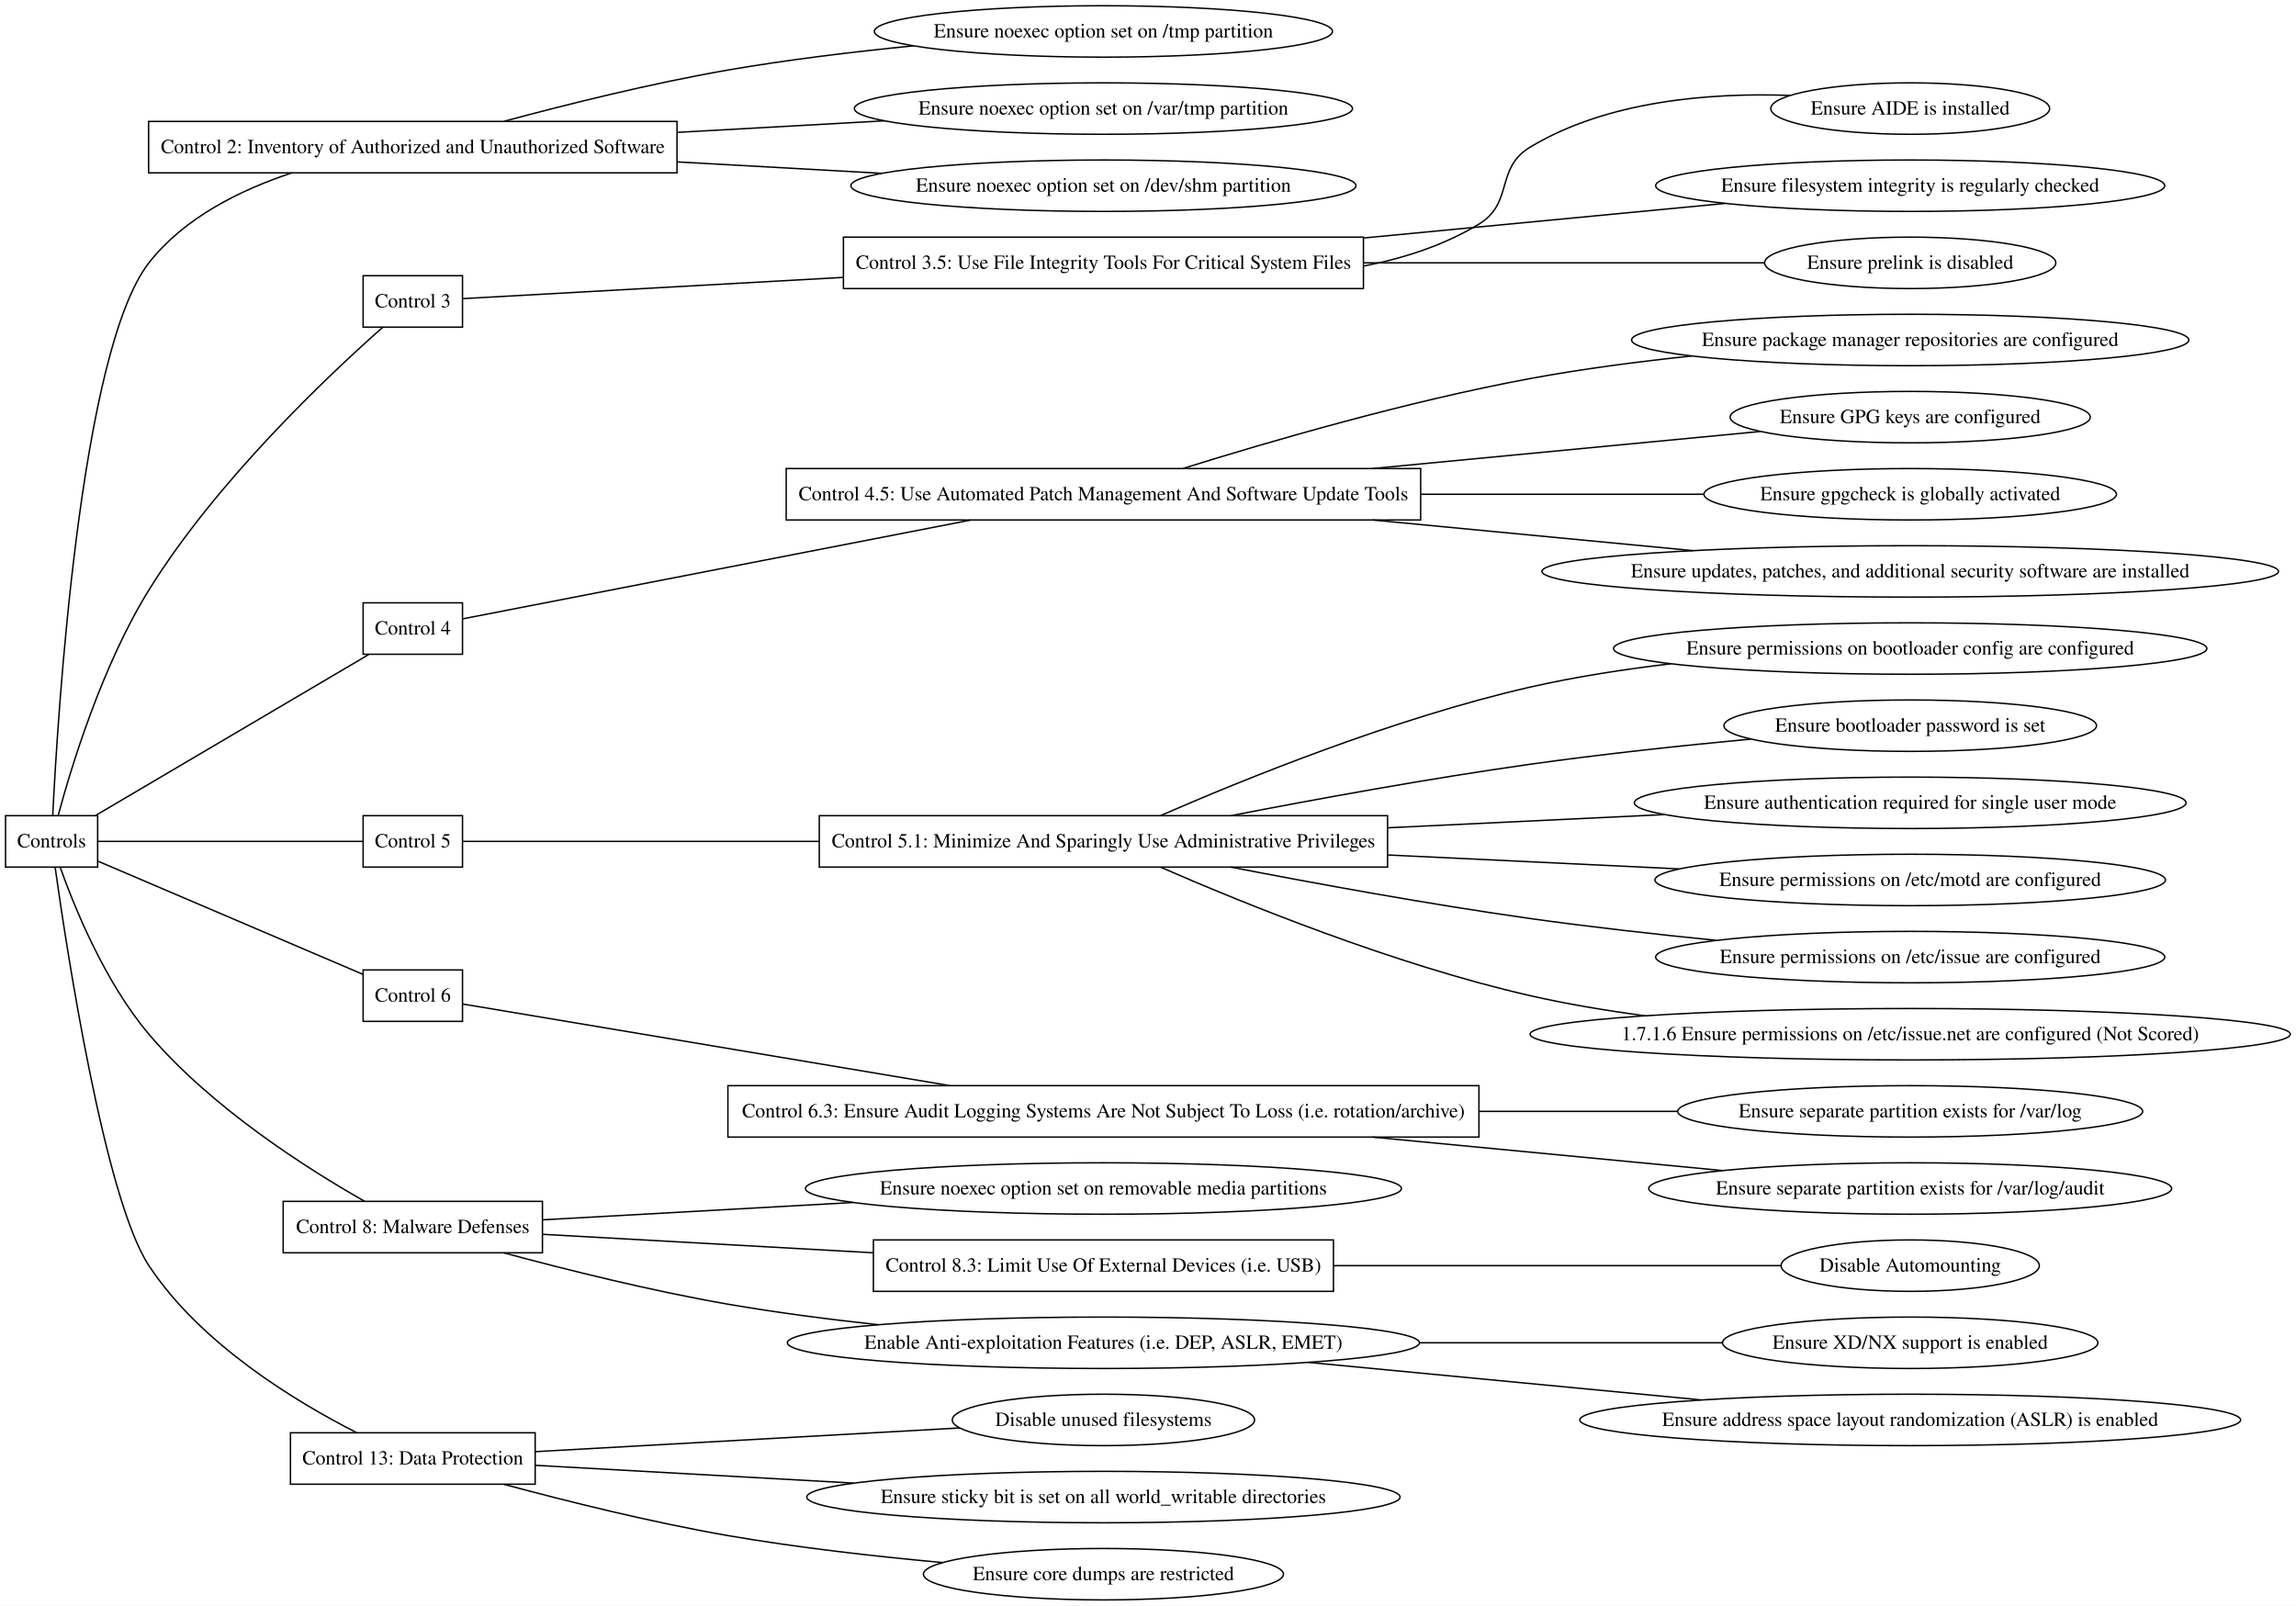
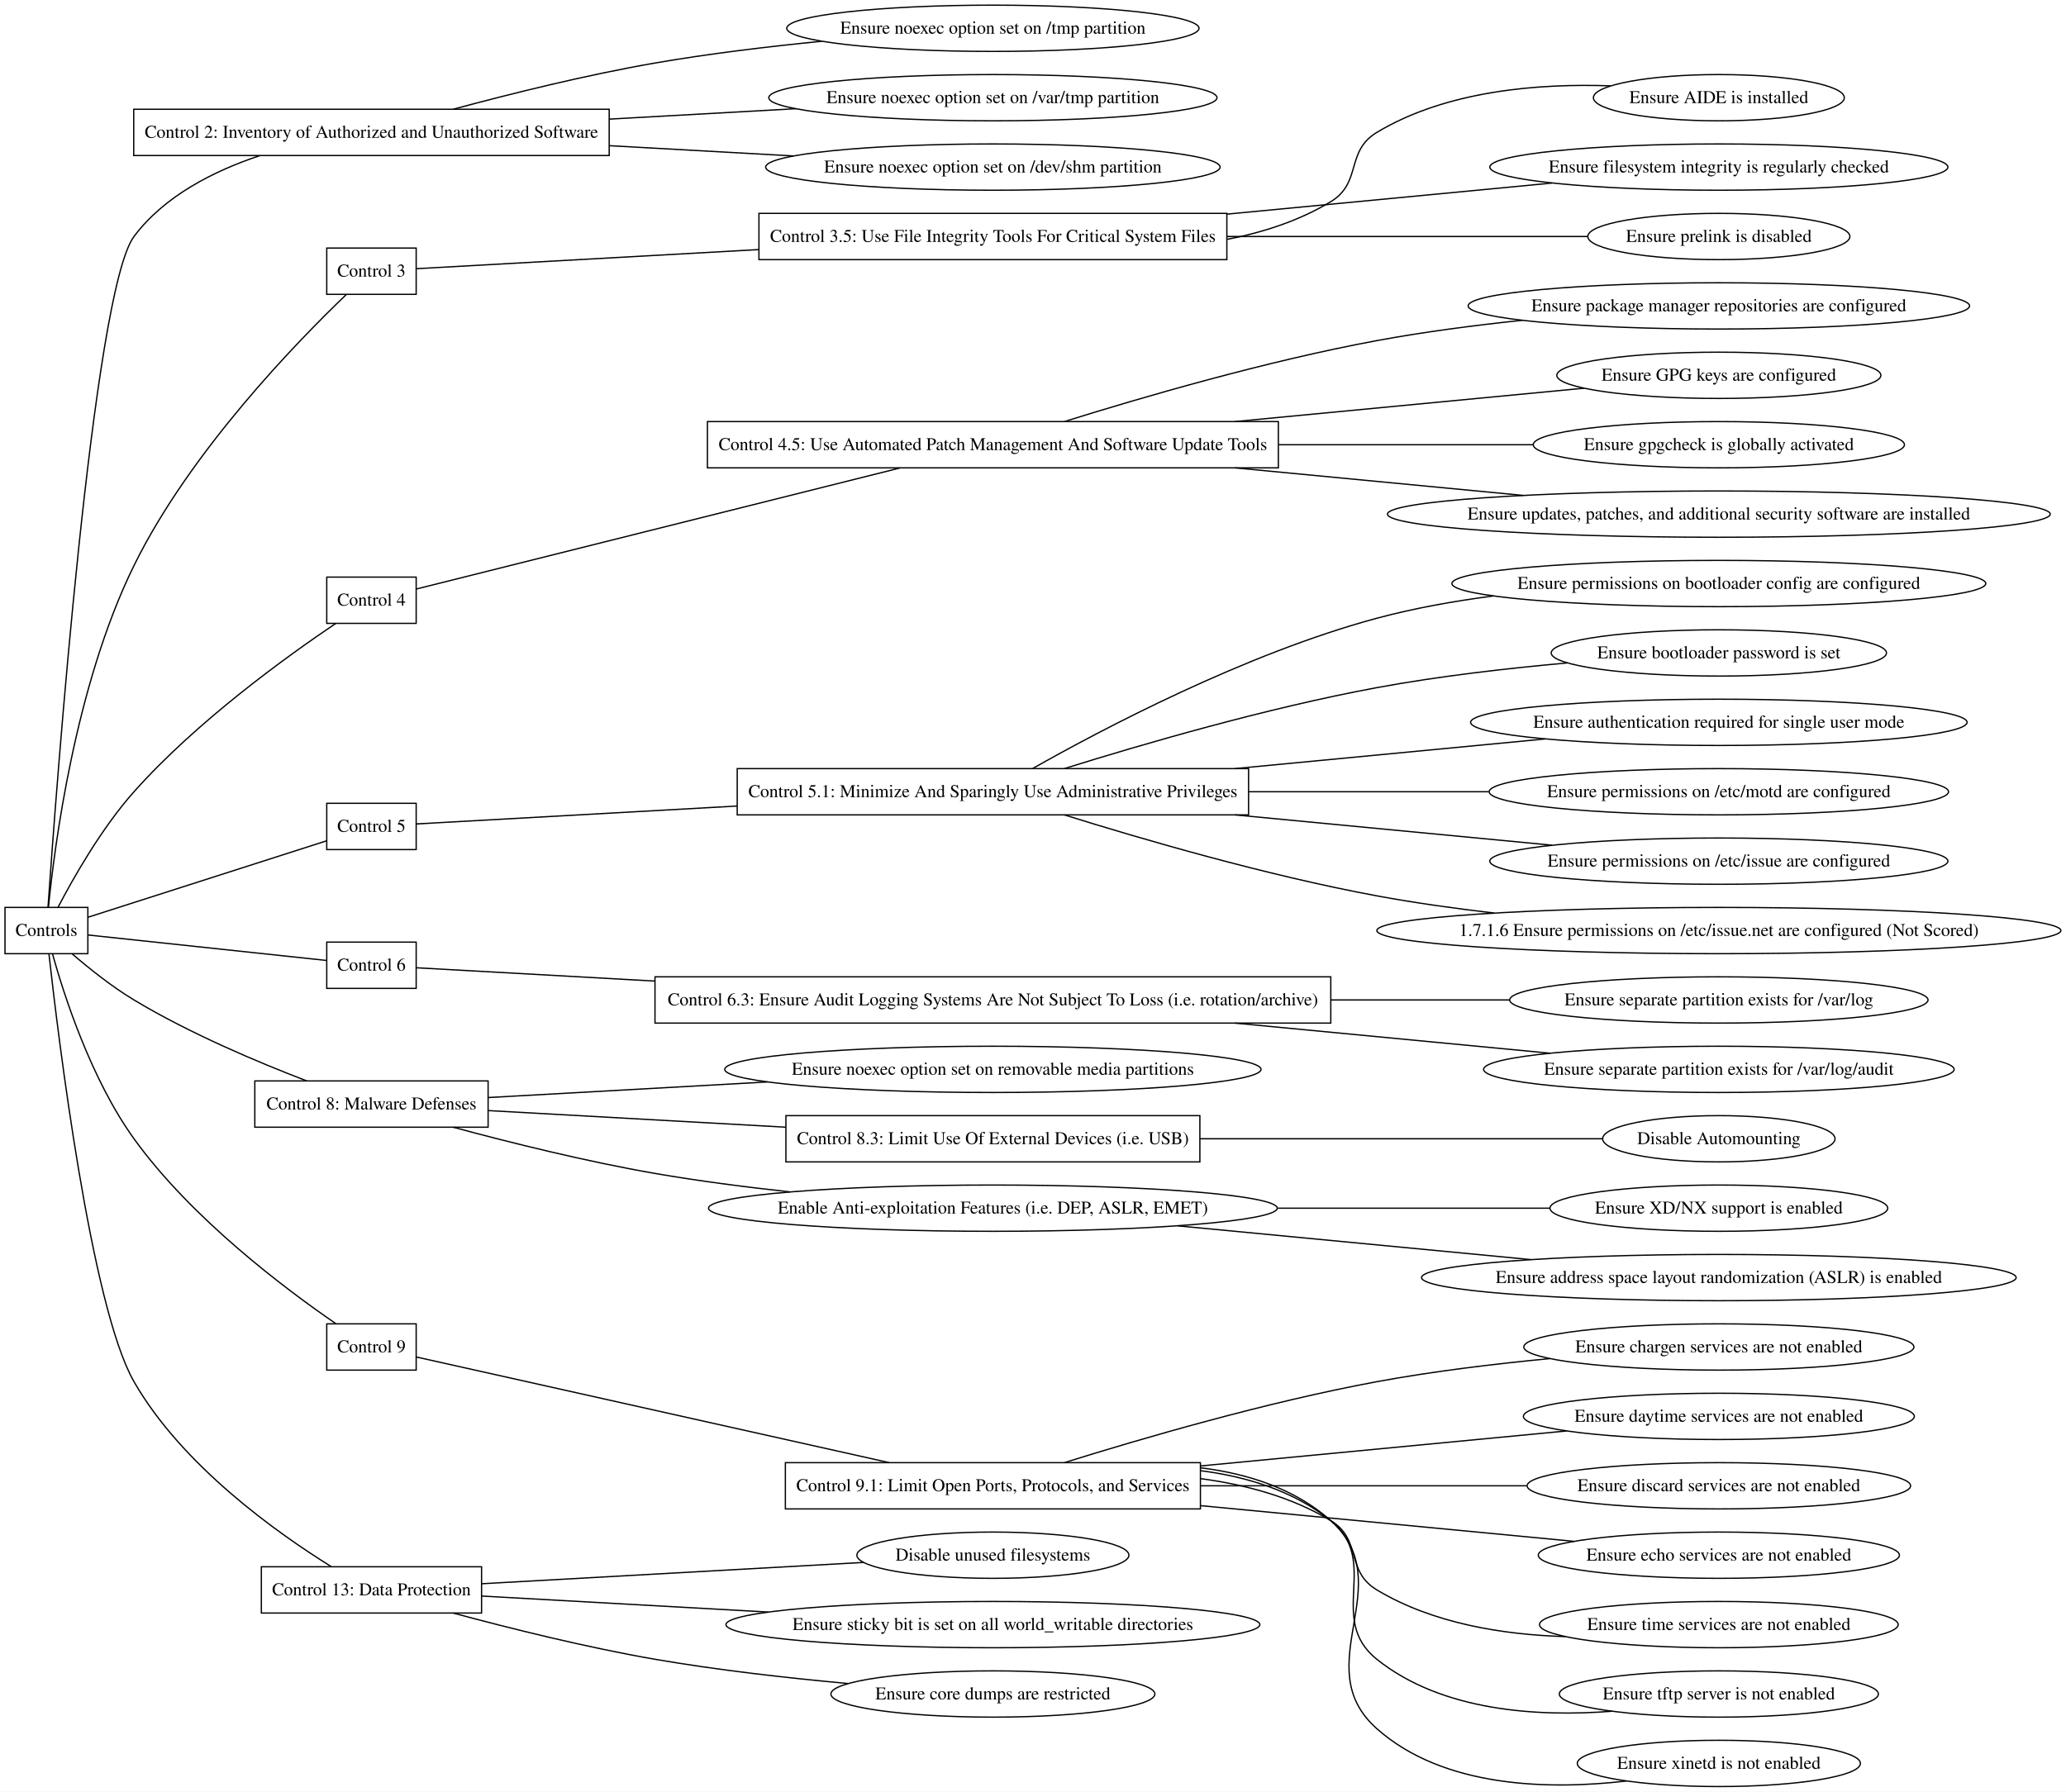
- <svg xmlns="http://www.w3.org/2000/svg" width="1607pt" height="1124pt" viewBox="0.00 0.00 1607.02 1124.00">
-   <g id="graph0" class="graph" transform="scale(1 1) rotate(0) translate(4 1120)">
-     <polygon fill="#ffffff" stroke="transparent" points="-4,4 -4,-1120 1603.015,-1120 1603.015,4 -4,4" />
+ <svg xmlns="http://www.w3.org/2000/svg" width="1607pt" height="1394pt" viewBox="0.00 0.00 1607.02 1394.00">
+   <g id="graph0" class="graph" transform="scale(1 1) rotate(0) translate(4 1390)">
+     <polygon fill="#ffffff" stroke="transparent" points="-4,4 -4,-1390 1603.015,-1390 1603.015,4 -4,4" />
    <g id="node1" class="node">
-       <polygon fill="none" stroke="#000000" points="64.342,-549 -.114,-549 -.114,-513 64.342,-513 64.342,-549" />
-       <text text-anchor="middle" x="32.114" y="-526.8" font-family="Times,serif" font-size="14.00" fill="#000000">Controls</text>
+       <polygon fill="none" stroke="#000000" points="64.342,-684 -.114,-684 -.114,-648 64.342,-648 64.342,-684" />
+       <text text-anchor="middle" x="32.114" y="-661.8" font-family="Times,serif" font-size="14.00" fill="#000000">Controls</text>
    </g>
    <g id="node2" class="node">
-       <polygon fill="none" stroke="#000000" points="469.855,-1035 100.018,-1035 100.018,-999 469.855,-999 469.855,-1035" />
-       <text text-anchor="middle" x="284.937" y="-1012.8" font-family="Times,serif" font-size="14.00" fill="#000000">Control 2: Inventory of Authorized and Unauthorized Software</text>
+       <polygon fill="none" stroke="#000000" points="469.855,-1305 100.018,-1305 100.018,-1269 469.855,-1269 469.855,-1305" />
+       <text text-anchor="middle" x="284.937" y="-1282.8" font-family="Times,serif" font-size="14.00" fill="#000000">Control 2: Inventory of Authorized and Unauthorized Software</text>
    </g>
    <g id="edge1" class="edge">
-       <path fill="none" stroke="#000000" d="M32.915,-549.105C36.363,-619.499 52.013,-874.141 100.228,-936 124.767,-967.484 164.079,-986.99 200.141,-998.943" />
+       <path fill="none" stroke="#000000" d="M33.343,-684.152C39.528,-773.402 68.209,-1163.13 100.228,-1206 123.8,-1237.561 162.325,-1257.026 198.109,-1268.93" />
    </g>
    <g id="node6" class="node">
-       <polygon fill="none" stroke="#000000" points="319.716,-927 250.157,-927 250.157,-891 319.716,-891 319.716,-927" />
-       <text text-anchor="middle" x="284.937" y="-904.8" font-family="Times,serif" font-size="14.00" fill="#000000">Control 3</text>
+       <polygon fill="none" stroke="#000000" points="319.716,-1197 250.157,-1197 250.157,-1161 319.716,-1161 319.716,-1197" />
+       <text text-anchor="middle" x="284.937" y="-1174.8" font-family="Times,serif" font-size="14.00" fill="#000000">Control 3</text>
    </g>
    <g id="edge5" class="edge">
-       <path fill="none" stroke="#000000" d="M36.75,-549.251C45.68,-582.395 67.339,-653.953 100.228,-707 147.804,-783.737 226.505,-857.838 263.922,-890.945" />
+       <path fill="none" stroke="#000000" d="M33.685,-684.218C38.272,-730.721 54.356,-856.727 100.228,-950 143.958,-1038.919 227.484,-1124.58 265.377,-1160.857" />
    </g>
    <g id="node11" class="node">
-       <polygon fill="none" stroke="#000000" points="319.716,-698 250.157,-698 250.157,-662 319.716,-662 319.716,-698" />
-       <text text-anchor="middle" x="284.937" y="-675.8" font-family="Times,serif" font-size="14.00" fill="#000000">Control 4</text>
+       <polygon fill="none" stroke="#000000" points="319.716,-941 250.157,-941 250.157,-905 319.716,-905 319.716,-941" />
+       <text text-anchor="middle" x="284.937" y="-918.8" font-family="Times,serif" font-size="14.00" fill="#000000">Control 4</text>
    </g>
    <g id="edge10" class="edge">
-       <path fill="none" stroke="#000000" d="M62.862,-549.121C111.421,-577.74 205.335,-633.087 254.007,-661.772" />
+       <path fill="none" stroke="#000000" d="M41.114,-684.054C52.843,-706.557 74.877,-745.52 100.228,-774 148.851,-828.625 218.846,-879.132 257.2,-904.97" />
    </g>
    <g id="node17" class="node">
-       <polygon fill="none" stroke="#000000" points="319.716,-549 250.157,-549 250.157,-513 319.716,-513 319.716,-549" />
-       <text text-anchor="middle" x="284.937" y="-526.8" font-family="Times,serif" font-size="14.00" fill="#000000">Control 5</text>
+       <polygon fill="none" stroke="#000000" points="319.716,-765 250.157,-765 250.157,-729 319.716,-729 319.716,-765" />
+       <text text-anchor="middle" x="284.937" y="-742.8" font-family="Times,serif" font-size="14.00" fill="#000000">Control 5</text>
    </g>
    <g id="edge16" class="edge">
-       <path fill="none" stroke="#000000" d="M64.391,-531C112.048,-531 200.886,-531 250.016,-531" />
+       <path fill="none" stroke="#000000" d="M64.391,-676.341C112.048,-691.61 200.886,-720.072 250.016,-735.812" />
    </g>
    <g id="node25" class="node">
-       <polygon fill="none" stroke="#000000" points="319.716,-441 250.157,-441 250.157,-405 319.716,-405 319.716,-441" />
-       <text text-anchor="middle" x="284.937" y="-418.8" font-family="Times,serif" font-size="14.00" fill="#000000">Control 6</text>
+       <polygon fill="none" stroke="#000000" points="319.716,-657 250.157,-657 250.157,-621 319.716,-621 319.716,-657" />
+       <text text-anchor="middle" x="284.937" y="-634.8" font-family="Times,serif" font-size="14.00" fill="#000000">Control 6</text>
    </g>
    <g id="edge24" class="edge">
-       <path fill="none" stroke="#000000" d="M64.391,-517.212C112.048,-496.854 200.886,-458.904 250.016,-437.917" />
+       <path fill="none" stroke="#000000" d="M64.391,-662.553C112.048,-657.463 200.886,-647.976 250.016,-642.729" />
    </g>
    <g id="node29" class="node">
-       <polygon fill="none" stroke="#000000" points="375.668,-279 194.205,-279 194.205,-243 375.668,-243 375.668,-279" />
-       <text text-anchor="middle" x="284.937" y="-256.8" font-family="Times,serif" font-size="14.00" fill="#000000">Control 8: Malware Defenses</text>
+       <polygon fill="none" stroke="#000000" points="375.668,-549 194.205,-549 194.205,-513 375.668,-513 375.668,-549" />
+       <text text-anchor="middle" x="284.937" y="-526.8" font-family="Times,serif" font-size="14.00" fill="#000000">Control 8: Malware Defenses</text>
    </g>
    <g id="edge28" class="edge">
-       <path fill="none" stroke="#000000" d="M38.15,-512.814C47.933,-485.298 69.322,-432.436 100.228,-396 143.906,-344.506 211.027,-301.87 251.194,-279.036" />
+       <path fill="none" stroke="#000000" d="M52.267,-647.749C65.318,-636.521 83.031,-622.35 100.228,-612 143.428,-585.998 196.471,-563.62 234.615,-549.015" />
    </g>
    <g id="node36" class="node">
-       <polygon fill="none" stroke="#000000" points="370.578,-117 199.295,-117 199.295,-81 370.578,-81 370.578,-117" />
-       <text text-anchor="middle" x="284.937" y="-94.8" font-family="Times,serif" font-size="14.00" fill="#000000">Control 13: Data Protection</text>
+       <polygon fill="none" stroke="#000000" points="319.716,-360 250.157,-360 250.157,-324 319.716,-324 319.716,-360" />
+       <text text-anchor="middle" x="284.937" y="-337.8" font-family="Times,serif" font-size="14.00" fill="#000000">Control 9</text>
    </g>
    <g id="edge35" class="edge">
-       <path fill="none" stroke="#000000" d="M34.61,-512.659C42.661,-455.411 69.232,-281.047 100.228,-234 136.392,-179.106 202.995,-138.766 245.565,-117.105" />
+       <path fill="none" stroke="#000000" d="M36.88,-647.632C45.679,-616.09 66.695,-550.535 100.228,-504 144.988,-441.883 217.79,-387.23 257.303,-360.112" />
+     </g>
+     <g id="node45" class="node">
+       <polygon fill="none" stroke="#000000" points="370.578,-171 199.295,-171 199.295,-135 370.578,-135 370.578,-171" />
+       <text text-anchor="middle" x="284.937" y="-148.8" font-family="Times,serif" font-size="14.00" fill="#000000">Control 13: Data Protection</text>
+     </g>
+     <g id="edge44" class="edge">
+       <path fill="none" stroke="#000000" d="M34.088,-647.671C41.186,-584.022 66.767,-373.272 100.228,-315 137.822,-249.529 211.729,-197.149 253.763,-171.056" />
    </g>
    <g id="node3" class="node">
-       <ellipse fill="none" stroke="#000000" cx="768.312" cy="-1098" rx="160.331" ry="18" />
-       <text text-anchor="middle" x="768.312" y="-1093.8" font-family="Times,serif" font-size="14.00" fill="#000000">Ensure noexec option set on /tmp partition</text>
+       <ellipse fill="none" stroke="#000000" cx="768.312" cy="-1368" rx="160.331" ry="18" />
+       <text text-anchor="middle" x="768.312" y="-1363.8" font-family="Times,serif" font-size="14.00" fill="#000000">Ensure noexec option set on /tmp partition</text>
    </g>
    <g id="edge2" class="edge">
-       <path fill="none" stroke="#000000" d="M348.672,-1035.06C392.493,-1046.867 452.198,-1061.76 505.646,-1071 547.543,-1078.243 593.559,-1083.782 635.211,-1087.901" />
+       <path fill="none" stroke="#000000" d="M348.672,-1305.06C392.493,-1316.867 452.198,-1331.76 505.646,-1341 547.543,-1348.243 593.559,-1353.782 635.211,-1357.901" />
    </g>
    <g id="node4" class="node">
-       <ellipse fill="none" stroke="#000000" cx="768.312" cy="-1044" rx="174.329" ry="18" />
-       <text text-anchor="middle" x="768.312" y="-1039.8" font-family="Times,serif" font-size="14.00" fill="#000000">Ensure noexec option set on /var/tmp partition</text>
+       <ellipse fill="none" stroke="#000000" cx="768.312" cy="-1314" rx="174.329" ry="18" />
+       <text text-anchor="middle" x="768.312" y="-1309.8" font-family="Times,serif" font-size="14.00" fill="#000000">Ensure noexec option set on /var/tmp partition</text>
    </g>
    <g id="edge3" class="edge">
-       <path fill="none" stroke="#000000" d="M469.749,-1027.323C517.723,-1030.003 568.866,-1032.86 615.021,-1035.438" />
+       <path fill="none" stroke="#000000" d="M469.749,-1297.323C517.723,-1300.003 568.866,-1302.86 615.021,-1305.438" />
    </g>
    <g id="node5" class="node">
-       <ellipse fill="none" stroke="#000000" cx="768.312" cy="-990" rx="176.751" ry="18" />
-       <text text-anchor="middle" x="768.312" y="-985.8" font-family="Times,serif" font-size="14.00" fill="#000000">Ensure noexec option set on /dev/shm partition</text>
+       <ellipse fill="none" stroke="#000000" cx="768.312" cy="-1260" rx="176.751" ry="18" />
+       <text text-anchor="middle" x="768.312" y="-1255.8" font-family="Times,serif" font-size="14.00" fill="#000000">Ensure noexec option set on /dev/shm partition</text>
    </g>
    <g id="edge4" class="edge">
-       <path fill="none" stroke="#000000" d="M469.749,-1006.677C517.056,-1004.034 567.446,-1001.22 613.095,-998.67" />
+       <path fill="none" stroke="#000000" d="M469.749,-1276.677C517.056,-1274.034 567.446,-1271.22 613.095,-1268.67" />
    </g>
    <g id="node7" class="node">
-       <polygon fill="none" stroke="#000000" points="950.295,-954 586.328,-954 586.328,-918 950.295,-918 950.295,-954" />
-       <text text-anchor="middle" x="768.312" y="-931.8" font-family="Times,serif" font-size="14.00" fill="#000000">Control 3.5: Use File Integrity Tools For Critical System Files</text>
+       <polygon fill="none" stroke="#000000" points="950.295,-1224 586.328,-1224 586.328,-1188 950.295,-1188 950.295,-1224" />
+       <text text-anchor="middle" x="768.312" y="-1201.8" font-family="Times,serif" font-size="14.00" fill="#000000">Control 3.5: Use File Integrity Tools For Critical System Files</text>
    </g>
    <g id="edge6" class="edge">
-       <path fill="none" stroke="#000000" d="M319.7,-910.942C375.225,-914.043 487.708,-920.326 586.144,-925.825" />
+       <path fill="none" stroke="#000000" d="M319.7,-1180.942C375.225,-1184.043 487.708,-1190.326 586.144,-1195.825" />
    </g>
    <g id="node8" class="node">
-       <ellipse fill="none" stroke="#000000" cx="1332.996" cy="-1044" rx="97.589" ry="18" />
-       <text text-anchor="middle" x="1332.996" y="-1039.8" font-family="Times,serif" font-size="14.00" fill="#000000">Ensure AIDE is installed</text>
+       <ellipse fill="none" stroke="#000000" cx="1332.996" cy="-1314" rx="97.589" ry="18" />
+       <text text-anchor="middle" x="1332.996" y="-1309.8" font-family="Times,serif" font-size="14.00" fill="#000000">Ensure AIDE is installed</text>
    </g>
    <g id="edge7" class="edge">
-       <path fill="none" stroke="#000000" d="M950.63,-933.797C978.907,-939.246 1006.736,-948.383 1030.977,-963 1055.679,-977.894 1042.267,-1002.121 1066.977,-1017 1121.262,-1049.685 1193.288,-1055.191 1248.702,-1053.209" />
+       <path fill="none" stroke="#000000" d="M950.63,-1203.797C978.907,-1209.246 1006.736,-1218.383 1030.977,-1233 1055.679,-1247.895 1042.267,-1272.121 1066.977,-1287 1121.262,-1319.685 1193.288,-1325.191 1248.702,-1323.209" />
    </g>
    <g id="node9" class="node">
-       <ellipse fill="none" stroke="#000000" cx="1332.996" cy="-990" rx="178.163" ry="18" />
-       <text text-anchor="middle" x="1332.996" y="-985.8" font-family="Times,serif" font-size="14.00" fill="#000000">Ensure filesystem integrity is regularly checked</text>
+       <ellipse fill="none" stroke="#000000" cx="1332.996" cy="-1260" rx="178.163" ry="18" />
+       <text text-anchor="middle" x="1332.996" y="-1255.8" font-family="Times,serif" font-size="14.00" fill="#000000">Ensure filesystem integrity is regularly checked</text>
    </g>
    <g id="edge8" class="edge">
-       <path fill="none" stroke="#000000" d="M950.479,-953.42C1032.832,-961.296 1128.249,-970.42 1203.184,-977.586" />
+       <path fill="none" stroke="#000000" d="M950.479,-1223.42C1032.832,-1231.296 1128.249,-1240.42 1203.184,-1247.586" />
    </g>
    <g id="node10" class="node">
-       <ellipse fill="none" stroke="#000000" cx="1332.996" cy="-936" rx="101.931" ry="18" />
-       <text text-anchor="middle" x="1332.996" y="-931.8" font-family="Times,serif" font-size="14.00" fill="#000000">Ensure prelink is disabled</text>
+       <ellipse fill="none" stroke="#000000" cx="1332.996" cy="-1206" rx="101.931" ry="18" />
+       <text text-anchor="middle" x="1332.996" y="-1201.8" font-family="Times,serif" font-size="14.00" fill="#000000">Ensure prelink is disabled</text>
    </g>
    <g id="edge9" class="edge">
-       <path fill="none" stroke="#000000" d="M950.479,-936C1043.469,-936 1153.115,-936 1231.122,-936" />
+       <path fill="none" stroke="#000000" d="M950.479,-1206C1043.469,-1206 1153.115,-1206 1231.122,-1206" />
    </g>
    <g id="node12" class="node">
-       <polygon fill="none" stroke="#000000" points="990.357,-792 546.266,-792 546.266,-756 990.357,-756 990.357,-792" />
-       <text text-anchor="middle" x="768.312" y="-769.8" font-family="Times,serif" font-size="14.00" fill="#000000">Control 4.5: Use Automated Patch Management And Software Update Tools</text>
+       <polygon fill="none" stroke="#000000" points="990.357,-1062 546.266,-1062 546.266,-1026 990.357,-1026 990.357,-1062" />
+       <text text-anchor="middle" x="768.312" y="-1039.8" font-family="Times,serif" font-size="14.00" fill="#000000">Control 4.5: Use Automated Patch Management And Software Update Tools</text>
    </g>
    <g id="edge11" class="edge">
-       <path fill="none" stroke="#000000" d="M319.7,-686.76C393.3,-701.073 566.978,-734.847 675.362,-755.924" />
+       <path fill="none" stroke="#000000" d="M319.7,-931.702C398.171,-951.345 590.403,-999.466 695.974,-1025.892" />
    </g>
    <g id="node13" class="node">
-       <ellipse fill="none" stroke="#000000" cx="1332.996" cy="-882" rx="195.007" ry="18" />
-       <text text-anchor="middle" x="1332.996" y="-877.8" font-family="Times,serif" font-size="14.00" fill="#000000">Ensure package manager repositories are configured</text>
+       <ellipse fill="none" stroke="#000000" cx="1332.996" cy="-1152" rx="195.007" ry="18" />
+       <text text-anchor="middle" x="1332.996" y="-1147.8" font-family="Times,serif" font-size="14.00" fill="#000000">Ensure package manager repositories are configured</text>
    </g>
    <g id="edge12" class="edge">
-       <path fill="none" stroke="#000000" d="M824.103,-792.079C883.63,-810.671 981,-839.089 1066.977,-855 1103.38,-861.737 1142.919,-866.896 1180.106,-870.808" />
+       <path fill="none" stroke="#000000" d="M824.103,-1062.079C883.63,-1080.671 981,-1109.089 1066.977,-1125 1103.38,-1131.737 1142.919,-1136.897 1180.106,-1140.808" />
    </g>
    <g id="node14" class="node">
-       <ellipse fill="none" stroke="#000000" cx="1332.996" cy="-828" rx="126.052" ry="18" />
-       <text text-anchor="middle" x="1332.996" y="-823.8" font-family="Times,serif" font-size="14.00" fill="#000000">Ensure GPG keys are configured</text>
+       <ellipse fill="none" stroke="#000000" cx="1332.996" cy="-1098" rx="126.052" ry="18" />
+       <text text-anchor="middle" x="1332.996" y="-1093.8" font-family="Times,serif" font-size="14.00" fill="#000000">Ensure GPG keys are configured</text>
    </g>
    <g id="edge13" class="edge">
-       <path fill="none" stroke="#000000" d="M956.736,-792.019C1047.181,-800.668 1152.138,-810.705 1228.183,-817.977" />
+       <path fill="none" stroke="#000000" d="M956.736,-1062.019C1047.181,-1070.668 1152.138,-1080.705 1228.183,-1087.977" />
    </g>
    <g id="node15" class="node">
-       <ellipse fill="none" stroke="#000000" cx="1332.996" cy="-774" rx="144.376" ry="18" />
-       <text text-anchor="middle" x="1332.996" y="-769.8" font-family="Times,serif" font-size="14.00" fill="#000000">Ensure gpgcheck is globally activated</text>
+       <ellipse fill="none" stroke="#000000" cx="1332.996" cy="-1044" rx="144.376" ry="18" />
+       <text text-anchor="middle" x="1332.996" y="-1039.8" font-family="Times,serif" font-size="14.00" fill="#000000">Ensure gpgcheck is globally activated</text>
    </g>
    <g id="edge14" class="edge">
-       <path fill="none" stroke="#000000" d="M990.679,-774C1057.19,-774 1128.355,-774 1188.475,-774" />
+       <path fill="none" stroke="#000000" d="M990.679,-1044C1057.19,-1044 1128.355,-1044 1188.475,-1044" />
    </g>
    <g id="node16" class="node">
-       <ellipse fill="none" stroke="#000000" cx="1332.996" cy="-720" rx="257.775" ry="18" />
-       <text text-anchor="middle" x="1332.996" y="-715.8" font-family="Times,serif" font-size="14.00" fill="#000000">Ensure updates, patches, and additional security software are installed</text>
+       <ellipse fill="none" stroke="#000000" cx="1332.996" cy="-990" rx="257.775" ry="18" />
+       <text text-anchor="middle" x="1332.996" y="-985.8" font-family="Times,serif" font-size="14.00" fill="#000000">Ensure updates, patches, and additional security software are installed</text>
    </g>
    <g id="edge15" class="edge">
-       <path fill="none" stroke="#000000" d="M956.736,-755.981C1029.541,-749.019 1111.749,-741.158 1180.711,-734.563" />
+       <path fill="none" stroke="#000000" d="M956.736,-1025.981C1029.541,-1019.019 1111.749,-1011.158 1180.711,-1004.563" />
    </g>
    <g id="node18" class="node">
-       <polygon fill="none" stroke="#000000" points="967.188,-549 569.436,-549 569.436,-513 967.188,-513 967.188,-549" />
-       <text text-anchor="middle" x="768.312" y="-526.8" font-family="Times,serif" font-size="14.00" fill="#000000">Control 5.1: Minimize And Sparingly Use Administrative Privileges</text>
+       <polygon fill="none" stroke="#000000" points="967.188,-792 569.436,-792 569.436,-756 967.188,-756 967.188,-792" />
+       <text text-anchor="middle" x="768.312" y="-769.8" font-family="Times,serif" font-size="14.00" fill="#000000">Control 5.1: Minimize And Sparingly Use Administrative Privileges</text>
    </g>
    <g id="edge17" class="edge">
-       <path fill="none" stroke="#000000" d="M319.7,-531C372.086,-531 475.172,-531 569.328,-531" />
+       <path fill="none" stroke="#000000" d="M319.7,-748.942C372.086,-751.868 475.172,-757.626 569.328,-762.885" />
    </g>
    <g id="node19" class="node">
-       <ellipse fill="none" stroke="#000000" cx="1332.996" cy="-666" rx="207.638" ry="18" />
-       <text text-anchor="middle" x="1332.996" y="-661.8" font-family="Times,serif" font-size="14.00" fill="#000000">Ensure permissions on bootloader config are configured</text>
+       <ellipse fill="none" stroke="#000000" cx="1332.996" cy="-936" rx="207.638" ry="18" />
+       <text text-anchor="middle" x="1332.996" y="-931.8" font-family="Times,serif" font-size="14.00" fill="#000000">Ensure permissions on bootloader config are configured</text>
    </g>
    <g id="edge18" class="edge">
-       <path fill="none" stroke="#000000" d="M808.421,-549.103C864.874,-573.743 971.555,-617.254 1066.977,-639 1098.547,-646.194 1132.661,-651.473 1165.59,-655.345" />
+       <path fill="none" stroke="#000000" d="M799.313,-792.11C852.223,-822.063 964.224,-881.353 1066.977,-909 1095.891,-916.779 1127.122,-922.353 1157.667,-926.338" />
    </g>
    <g id="node20" class="node">
-       <ellipse fill="none" stroke="#000000" cx="1332.996" cy="-612" rx="130.405" ry="18" />
-       <text text-anchor="middle" x="1332.996" y="-607.8" font-family="Times,serif" font-size="14.00" fill="#000000">Ensure bootloader password is set</text>
+       <ellipse fill="none" stroke="#000000" cx="1332.996" cy="-882" rx="130.405" ry="18" />
+       <text text-anchor="middle" x="1332.996" y="-877.8" font-family="Times,serif" font-size="14.00" fill="#000000">Ensure bootloader password is set</text>
    </g>
    <g id="edge19" class="edge">
-       <path fill="none" stroke="#000000" d="M857.542,-549.007C916.748,-560.491 996.278,-575.036 1066.977,-585 1117.541,-592.126 1173.767,-598.113 1221.454,-602.625" />
+       <path fill="none" stroke="#000000" d="M824.103,-792.079C883.63,-810.671 981,-839.089 1066.977,-855 1115.134,-863.912 1168.778,-870.064 1215.208,-874.217" />
    </g>
    <g id="node21" class="node">
-       <ellipse fill="none" stroke="#000000" cx="1332.996" cy="-558" rx="193.105" ry="18" />
-       <text text-anchor="middle" x="1332.996" y="-553.8" font-family="Times,serif" font-size="14.00" fill="#000000">Ensure authentication required for single user mode</text>
+       <ellipse fill="none" stroke="#000000" cx="1332.996" cy="-828" rx="193.105" ry="18" />
+       <text text-anchor="middle" x="1332.996" y="-823.8" font-family="Times,serif" font-size="14.00" fill="#000000">Ensure authentication required for single user mode</text>
    </g>
    <g id="edge20" class="edge">
-       <path fill="none" stroke="#000000" d="M967.398,-540.519C1030.587,-543.54 1099.886,-546.854 1160.999,-549.776" />
+       <path fill="none" stroke="#000000" d="M956.736,-792.019C1035.635,-799.564 1125.577,-808.165 1197.736,-815.065" />
    </g>
    <g id="node22" class="node">
-       <ellipse fill="none" stroke="#000000" cx="1332.996" cy="-504" rx="178.665" ry="18" />
-       <text text-anchor="middle" x="1332.996" y="-499.8" font-family="Times,serif" font-size="14.00" fill="#000000">Ensure permissions on /etc/motd are configured</text>
+       <ellipse fill="none" stroke="#000000" cx="1332.996" cy="-774" rx="178.665" ry="18" />
+       <text text-anchor="middle" x="1332.996" y="-769.8" font-family="Times,serif" font-size="14.00" fill="#000000">Ensure permissions on /etc/motd are configured</text>
    </g>
    <g id="edge21" class="edge">
-       <path fill="none" stroke="#000000" d="M967.398,-521.481C1034.08,-518.293 1107.566,-514.779 1171.056,-511.743" />
+       <path fill="none" stroke="#000000" d="M967.398,-774C1028.206,-774 1094.671,-774 1154.055,-774" />
    </g>
    <g id="node23" class="node">
-       <ellipse fill="none" stroke="#000000" cx="1332.996" cy="-450" rx="178.18" ry="18" />
-       <text text-anchor="middle" x="1332.996" y="-445.8" font-family="Times,serif" font-size="14.00" fill="#000000">Ensure permissions on /etc/issue are configured</text>
+       <ellipse fill="none" stroke="#000000" cx="1332.996" cy="-720" rx="178.18" ry="18" />
+       <text text-anchor="middle" x="1332.996" y="-715.8" font-family="Times,serif" font-size="14.00" fill="#000000">Ensure permissions on /etc/issue are configured</text>
    </g>
    <g id="edge22" class="edge">
-       <path fill="none" stroke="#000000" d="M857.542,-512.993C916.748,-501.509 996.278,-486.964 1066.977,-477 1109.267,-471.04 1155.517,-465.877 1197.42,-461.707" />
+       <path fill="none" stroke="#000000" d="M956.736,-755.981C1037.72,-748.237 1130.338,-739.38 1203.418,-732.391" />
    </g>
    <g id="node24" class="node">
-       <ellipse fill="none" stroke="#000000" cx="1332.996" cy="-396" rx="266.038" ry="18" />
-       <text text-anchor="middle" x="1332.996" y="-391.8" font-family="Times,serif" font-size="14.00" fill="#000000">1.7.1.6 Ensure permissions on /etc/issue.net are configured (Not Scored)</text>
+       <ellipse fill="none" stroke="#000000" cx="1332.996" cy="-666" rx="266.038" ry="18" />
+       <text text-anchor="middle" x="1332.996" y="-661.8" font-family="Times,serif" font-size="14.00" fill="#000000">1.7.1.6 Ensure permissions on /etc/issue.net are configured (Not Scored)</text>
    </g>
    <g id="edge23" class="edge">
-       <path fill="none" stroke="#000000" d="M808.421,-512.897C864.874,-488.257 971.555,-444.746 1066.977,-423 1092.776,-417.121 1120.274,-412.521 1147.437,-408.923" />
+       <path fill="none" stroke="#000000" d="M824.103,-755.921C883.63,-737.329 981,-708.911 1066.977,-693 1096.305,-687.572 1127.668,-683.169 1158.197,-679.617" />
    </g>
    <g id="node26" class="node">
-       <polygon fill="none" stroke="#000000" points="1031.144,-360 505.479,-360 505.479,-324 1031.144,-324 1031.144,-360" />
-       <text text-anchor="middle" x="768.312" y="-337.8" font-family="Times,serif" font-size="14.00" fill="#000000">Control 6.3: Ensure Audit Logging Systems Are Not Subject To Loss (i.e. rotation/archive)</text>
+       <polygon fill="none" stroke="#000000" points="1031.144,-630 505.479,-630 505.479,-594 1031.144,-594 1031.144,-630" />
+       <text text-anchor="middle" x="768.312" y="-607.8" font-family="Times,serif" font-size="14.00" fill="#000000">Control 6.3: Ensure Audit Logging Systems Are Not Subject To Loss (i.e. rotation/archive)</text>
    </g>
    <g id="edge25" class="edge">
-       <path fill="none" stroke="#000000" d="M319.7,-417.175C390.053,-405.385 551.849,-378.273 660.65,-360.041" />
+       <path fill="none" stroke="#000000" d="M319.7,-637.058C360.396,-634.785 431.691,-630.803 505.627,-626.673" />
    </g>
    <g id="node27" class="node">
-       <ellipse fill="none" stroke="#000000" cx="1332.996" cy="-342" rx="162.718" ry="18" />
-       <text text-anchor="middle" x="1332.996" y="-337.8" font-family="Times,serif" font-size="14.00" fill="#000000">Ensure separate partition exists for /var/log</text>
+       <ellipse fill="none" stroke="#000000" cx="1332.996" cy="-612" rx="162.718" ry="18" />
+       <text text-anchor="middle" x="1332.996" y="-607.8" font-family="Times,serif" font-size="14.00" fill="#000000">Ensure separate partition exists for /var/log</text>
    </g>
    <g id="edge26" class="edge">
-       <path fill="none" stroke="#000000" d="M1031.229,-342C1078.568,-342 1126.638,-342 1170.083,-342" />
+       <path fill="none" stroke="#000000" d="M1031.229,-612C1078.568,-612 1126.638,-612 1170.083,-612" />
    </g>
    <g id="node28" class="node">
-       <ellipse fill="none" stroke="#000000" cx="1332.996" cy="-288" rx="182.998" ry="18" />
-       <text text-anchor="middle" x="1332.996" y="-283.8" font-family="Times,serif" font-size="14.00" fill="#000000">Ensure separate partition exists for /var/log/audit</text>
+       <ellipse fill="none" stroke="#000000" cx="1332.996" cy="-558" rx="182.998" ry="18" />
+       <text text-anchor="middle" x="1332.996" y="-553.8" font-family="Times,serif" font-size="14.00" fill="#000000">Ensure separate partition exists for /var/log/audit</text>
    </g>
    <g id="edge27" class="edge">
-       <path fill="none" stroke="#000000" d="M956.736,-323.981C1037.078,-316.298 1128.871,-307.52 1201.678,-300.558" />
+       <path fill="none" stroke="#000000" d="M956.736,-593.981C1037.078,-586.298 1128.871,-577.52 1201.678,-570.558" />
    </g>
    <g id="node30" class="node">
-       <ellipse fill="none" stroke="#000000" cx="768.312" cy="-288" rx="208.565" ry="18" />
-       <text text-anchor="middle" x="768.312" y="-283.8" font-family="Times,serif" font-size="14.00" fill="#000000">Ensure noexec option set on removable media partitions</text>
+       <ellipse fill="none" stroke="#000000" cx="768.312" cy="-558" rx="208.565" ry="18" />
+       <text text-anchor="middle" x="768.312" y="-553.8" font-family="Times,serif" font-size="14.00" fill="#000000">Ensure noexec option set on removable media partitions</text>
    </g>
    <g id="edge29" class="edge">
-       <path fill="none" stroke="#000000" d="M375.572,-266.063C436.67,-269.475 519.264,-274.089 592.945,-278.204" />
+       <path fill="none" stroke="#000000" d="M375.572,-536.063C436.67,-539.475 519.264,-544.089 592.945,-548.205" />
    </g>
    <g id="node31" class="node">
-       <polygon fill="none" stroke="#000000" points="929.309,-252 607.314,-252 607.314,-216 929.309,-216 929.309,-252" />
-       <text text-anchor="middle" x="768.312" y="-229.8" font-family="Times,serif" font-size="14.00" fill="#000000">Control 8.3: Limit Use Of External Devices (i.e. USB)</text>
+       <polygon fill="none" stroke="#000000" points="929.309,-522 607.314,-522 607.314,-486 929.309,-486 929.309,-522" />
+       <text text-anchor="middle" x="768.312" y="-499.8" font-family="Times,serif" font-size="14.00" fill="#000000">Control 8.3: Limit Use Of External Devices (i.e. USB)</text>
    </g>
    <g id="edge30" class="edge">
-       <path fill="none" stroke="#000000" d="M375.572,-255.937C440.634,-252.303 530.071,-247.307 607.164,-243.001" />
+       <path fill="none" stroke="#000000" d="M375.572,-525.937C440.634,-522.303 530.071,-517.307 607.164,-513.001" />
    </g>
    <g id="node33" class="node">
-       <ellipse fill="none" stroke="#000000" cx="768.312" cy="-180" rx="221.188" ry="18" />
-       <text text-anchor="middle" x="768.312" y="-175.8" font-family="Times,serif" font-size="14.00" fill="#000000">Enable Anti-exploitation Features (i.e. DEP, ASLR, EMET)</text>
+       <ellipse fill="none" stroke="#000000" cx="768.312" cy="-450" rx="221.188" ry="18" />
+       <text text-anchor="middle" x="768.312" y="-445.8" font-family="Times,serif" font-size="14.00" fill="#000000">Enable Anti-exploitation Features (i.e. DEP, ASLR, EMET)</text>
    </g>
    <g id="edge32" class="edge">
-       <path fill="none" stroke="#000000" d="M348.672,-242.94C392.493,-231.133 452.198,-216.24 505.646,-207 539.412,-201.162 575.854,-196.432 610.53,-192.66" />
+       <path fill="none" stroke="#000000" d="M348.672,-512.94C392.493,-501.133 452.198,-486.24 505.646,-477 539.412,-471.162 575.854,-466.432 610.53,-462.66" />
    </g>
    <g id="node32" class="node">
-       <ellipse fill="none" stroke="#000000" cx="1332.996" cy="-234" rx="90.373" ry="18" />
-       <text text-anchor="middle" x="1332.996" y="-229.8" font-family="Times,serif" font-size="14.00" fill="#000000">Disable Automounting</text>
+       <ellipse fill="none" stroke="#000000" cx="1332.996" cy="-504" rx="90.373" ry="18" />
+       <text text-anchor="middle" x="1332.996" y="-499.8" font-family="Times,serif" font-size="14.00" fill="#000000">Disable Automounting</text>
    </g>
    <g id="edge31" class="edge">
-       <path fill="none" stroke="#000000" d="M929.372,-234C1030.917,-234 1158.303,-234 1242.501,-234" />
+       <path fill="none" stroke="#000000" d="M929.372,-504C1030.917,-504 1158.303,-504 1242.501,-504" />
    </g>
    <g id="node34" class="node">
-       <ellipse fill="none" stroke="#000000" cx="1332.996" cy="-180" rx="131.374" ry="18" />
-       <text text-anchor="middle" x="1332.996" y="-175.8" font-family="Times,serif" font-size="14.00" fill="#000000">Ensure XD/NX support is enabled</text>
+       <ellipse fill="none" stroke="#000000" cx="1332.996" cy="-450" rx="131.374" ry="18" />
+       <text text-anchor="middle" x="1332.996" y="-445.8" font-family="Times,serif" font-size="14.00" fill="#000000">Ensure XD/NX support is enabled</text>
    </g>
    <g id="edge33" class="edge">
-       <path fill="none" stroke="#000000" d="M989.869,-180C1061.399,-180 1138.393,-180 1201.286,-180" />
+       <path fill="none" stroke="#000000" d="M989.869,-450C1061.399,-450 1138.393,-450 1201.286,-450" />
    </g>
    <g id="node35" class="node">
-       <ellipse fill="none" stroke="#000000" cx="1332.996" cy="-126" rx="231.25" ry="18" />
-       <text text-anchor="middle" x="1332.996" y="-121.8" font-family="Times,serif" font-size="14.00" fill="#000000">Ensure address space layout randomization (ASLR) is enabled</text>
+       <ellipse fill="none" stroke="#000000" cx="1332.996" cy="-396" rx="231.25" ry="18" />
+       <text text-anchor="middle" x="1332.996" y="-391.8" font-family="Times,serif" font-size="14.00" fill="#000000">Ensure address space layout randomization (ASLR) is enabled</text>
    </g>
    <g id="edge34" class="edge">
-       <path fill="none" stroke="#000000" d="M911.901,-166.269C996.04,-158.223 1102.058,-148.084 1186.666,-139.993" />
+       <path fill="none" stroke="#000000" d="M911.901,-436.269C996.04,-428.223 1102.058,-418.084 1186.666,-409.993" />
    </g>
    <g id="node37" class="node">
-       <ellipse fill="none" stroke="#000000" cx="768.312" cy="-126" rx="105.808" ry="18" />
-       <text text-anchor="middle" x="768.312" y="-121.8" font-family="Times,serif" font-size="14.00" fill="#000000">Disable unused filesystems</text>
+       <polygon fill="none" stroke="#000000" points="929.733,-252 606.89,-252 606.89,-216 929.733,-216 929.733,-252" />
+       <text text-anchor="middle" x="768.312" y="-229.8" font-family="Times,serif" font-size="14.00" fill="#000000">Control 9.1: Limit Open Ports, Protocols, and Services</text>
    </g>
    <g id="edge36" class="edge">
-       <path fill="none" stroke="#000000" d="M370.519,-103.78C453.631,-108.423 579.789,-115.47 667.672,-120.379" />
+       <path fill="none" stroke="#000000" d="M319.7,-334.233C396.114,-317.16 580.406,-275.984 687.499,-252.056" />
    </g>
    <g id="node38" class="node">
-       <ellipse fill="none" stroke="#000000" cx="768.312" cy="-72" rx="207.63" ry="18" />
-       <text text-anchor="middle" x="768.312" y="-67.8" font-family="Times,serif" font-size="14.00" fill="#000000">Ensure sticky bit is set on all world_writable directories</text>
+       <ellipse fill="none" stroke="#000000" cx="1332.996" cy="-342" rx="151.748" ry="18" />
+       <text text-anchor="middle" x="1332.996" y="-337.8" font-family="Times,serif" font-size="14.00" fill="#000000">Ensure chargen services are not enabled</text>
    </g>
    <g id="edge37" class="edge">
-       <path fill="none" stroke="#000000" d="M370.519,-94.22C432.277,-90.77 517.802,-85.993 593.731,-81.752" />
+       <path fill="none" stroke="#000000" d="M824.103,-252.079C883.63,-270.671 981,-299.089 1066.977,-315 1110.455,-323.046 1158.406,-328.843 1201.483,-332.95" />
    </g>
    <g id="node39" class="node">
-       <ellipse fill="none" stroke="#000000" cx="768.312" cy="-18" rx="126.009" ry="18" />
-       <text text-anchor="middle" x="768.312" y="-13.8" font-family="Times,serif" font-size="14.00" fill="#000000">Ensure core dumps are restricted</text>
+       <ellipse fill="none" stroke="#000000" cx="1332.996" cy="-288" rx="152.061" ry="18" />
+       <text text-anchor="middle" x="1332.996" y="-283.8" font-family="Times,serif" font-size="14.00" fill="#000000">Ensure daytime services are not enabled</text>
    </g>
    <g id="edge38" class="edge">
-       <path fill="none" stroke="#000000" d="M348.672,-80.94C392.493,-69.133 452.198,-54.24 505.646,-45 554.544,-36.546 609.055,-30.414 655.688,-26.152" />
+       <path fill="none" stroke="#000000" d="M929.75,-249.438C1020.526,-258.119 1131.859,-268.765 1214.526,-276.671" />
+     </g>
+     <g id="node40" class="node">
+       <ellipse fill="none" stroke="#000000" cx="1332.996" cy="-234" rx="149.162" ry="18" />
+       <text text-anchor="middle" x="1332.996" y="-229.8" font-family="Times,serif" font-size="14.00" fill="#000000">Ensure discard services are not enabled</text>
+     </g>
+     <g id="edge39" class="edge">
+       <path fill="none" stroke="#000000" d="M929.75,-234C1009.606,-234 1105.372,-234 1183.536,-234" />
+     </g>
+     <g id="node41" class="node">
+       <ellipse fill="none" stroke="#000000" cx="1332.996" cy="-180" rx="140.475" ry="18" />
+       <text text-anchor="middle" x="1332.996" y="-175.8" font-family="Times,serif" font-size="14.00" fill="#000000">Ensure echo services are not enabled</text>
+     </g>
+     <g id="edge40" class="edge">
+       <path fill="none" stroke="#000000" d="M929.75,-218.562C1022.644,-209.679 1137.067,-198.737 1220.267,-190.78" />
+     </g>
+     <g id="node42" class="node">
+       <ellipse fill="none" stroke="#000000" cx="1332.996" cy="-126" rx="139.523" ry="18" />
+       <text text-anchor="middle" x="1332.996" y="-121.8" font-family="Times,serif" font-size="14.00" fill="#000000">Ensure time services are not enabled</text>
+     </g>
+     <g id="edge41" class="edge">
+       <path fill="none" stroke="#000000" d="M929.647,-239.593C964.942,-234.932 1000.749,-225.227 1030.977,-207 1055.679,-192.106 1042.267,-167.879 1066.977,-153 1110.325,-126.9 1164.986,-118.131 1213.468,-116.666" />
+     </g>
+     <g id="node43" class="node">
+       <ellipse fill="none" stroke="#000000" cx="1332.996" cy="-72" rx="124.098" ry="18" />
+       <text text-anchor="middle" x="1332.996" y="-67.8" font-family="Times,serif" font-size="14.00" fill="#000000">Ensure tftp server is not enabled</text>
+     </g>
+     <g id="edge42" class="edge">
+       <path fill="none" stroke="#000000" d="M929.824,-245.745C966.209,-241.107 1002.453,-229.867 1030.977,-207 1070.455,-175.353 1027.48,-130.621 1066.977,-99 1117.711,-58.383 1192.514,-54.116 1249.887,-58.589" />
+     </g>
+     <g id="node44" class="node">
+       <ellipse fill="none" stroke="#000000" cx="1332.996" cy="-18" rx="110.117" ry="18" />
+       <text text-anchor="middle" x="1332.996" y="-13.8" font-family="Times,serif" font-size="14.00" fill="#000000">Ensure xinetd is not enabled</text>
+     </g>
+     <g id="edge43" class="edge">
+       <path fill="none" stroke="#000000" d="M929.845,-248.007C966.76,-243.455 1003.24,-231.687 1030.977,-207 1086.072,-157.964 1011.851,-94.001 1066.977,-45 1119.108,1.338 1201.681,2.583 1261.005,-4.294" />
+     </g>
+     <g id="node46" class="node">
+       <ellipse fill="none" stroke="#000000" cx="768.312" cy="-180" rx="105.808" ry="18" />
+       <text text-anchor="middle" x="768.312" y="-175.8" font-family="Times,serif" font-size="14.00" fill="#000000">Disable unused filesystems</text>
+     </g>
+     <g id="edge45" class="edge">
+       <path fill="none" stroke="#000000" d="M370.519,-157.78C453.631,-162.423 579.789,-169.47 667.672,-174.379" />
+     </g>
+     <g id="node47" class="node">
+       <ellipse fill="none" stroke="#000000" cx="768.312" cy="-126" rx="207.63" ry="18" />
+       <text text-anchor="middle" x="768.312" y="-121.8" font-family="Times,serif" font-size="14.00" fill="#000000">Ensure sticky bit is set on all world_writable directories</text>
+     </g>
+     <g id="edge46" class="edge">
+       <path fill="none" stroke="#000000" d="M370.519,-148.22C432.277,-144.77 517.802,-139.993 593.731,-135.752" />
+     </g>
+     <g id="node48" class="node">
+       <ellipse fill="none" stroke="#000000" cx="768.312" cy="-72" rx="126.009" ry="18" />
+       <text text-anchor="middle" x="768.312" y="-67.8" font-family="Times,serif" font-size="14.00" fill="#000000">Ensure core dumps are restricted</text>
+     </g>
+     <g id="edge47" class="edge">
+       <path fill="none" stroke="#000000" d="M348.672,-134.94C392.493,-123.133 452.198,-108.24 505.646,-99 554.544,-90.546 609.055,-84.414 655.688,-80.152" />
    </g>
  </g>
</svg>
